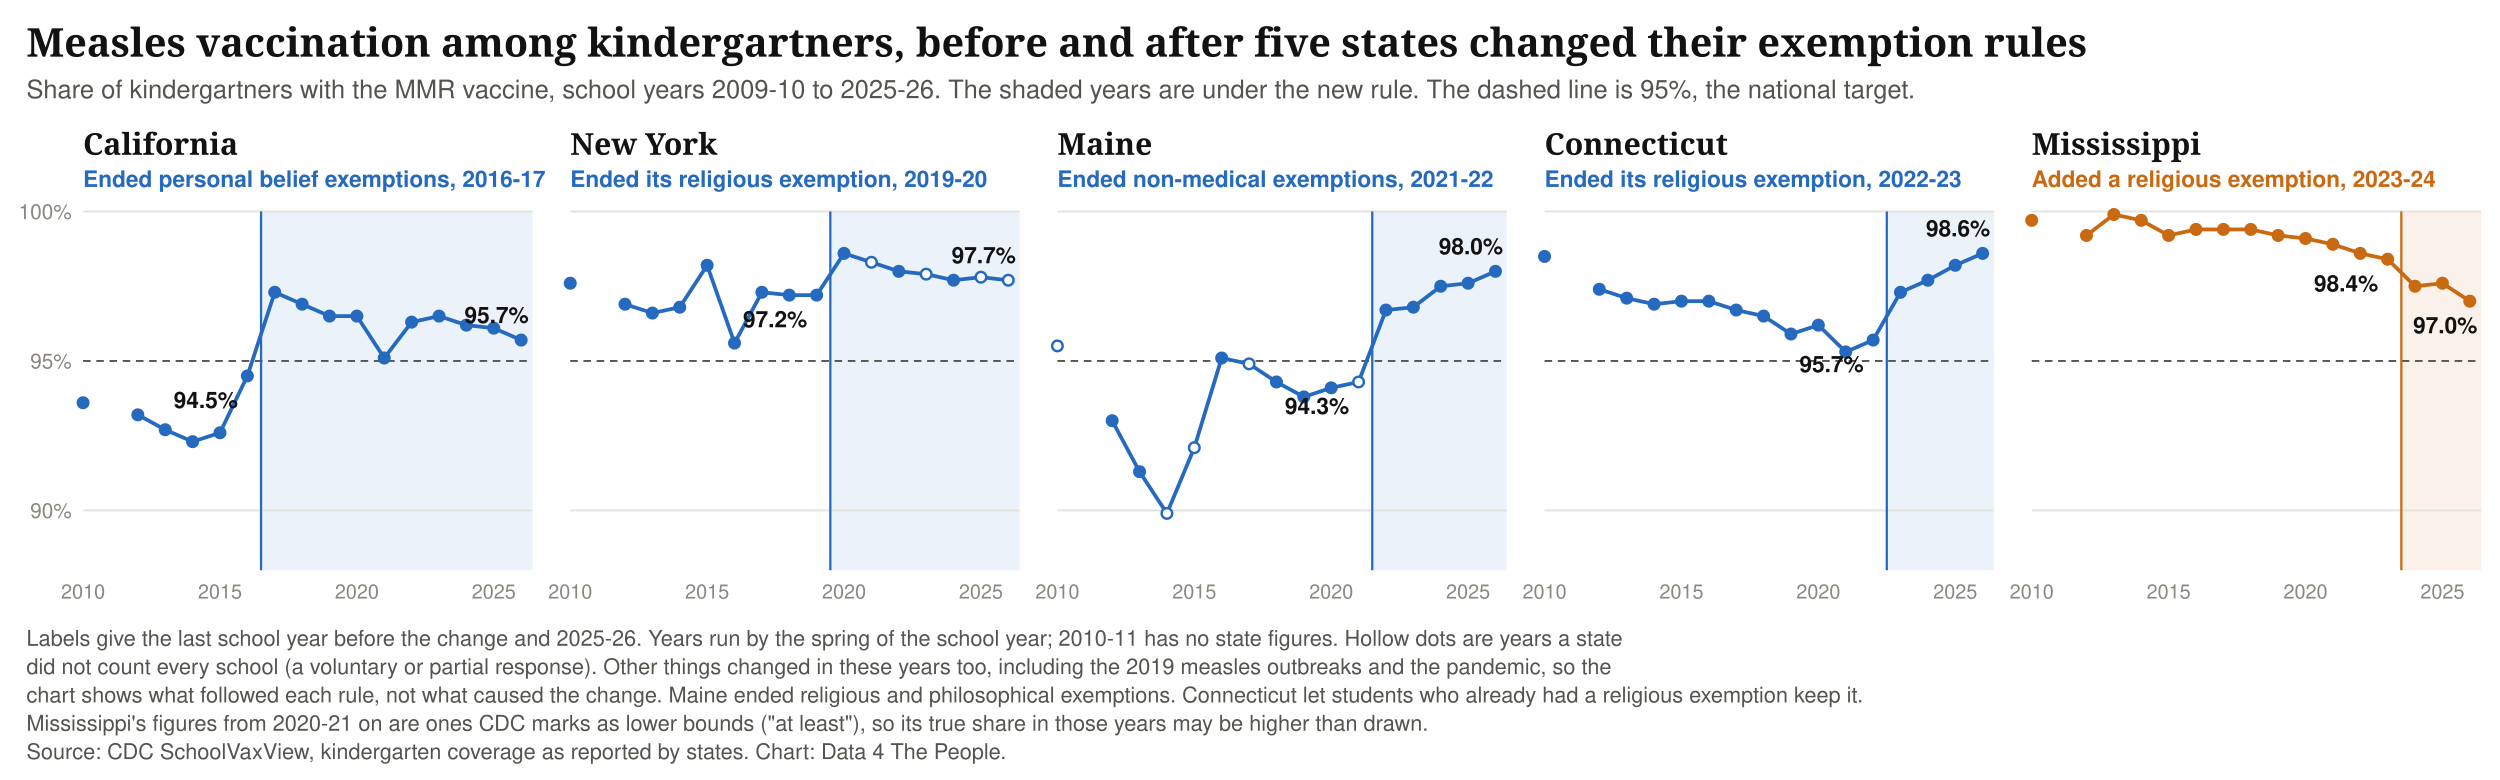
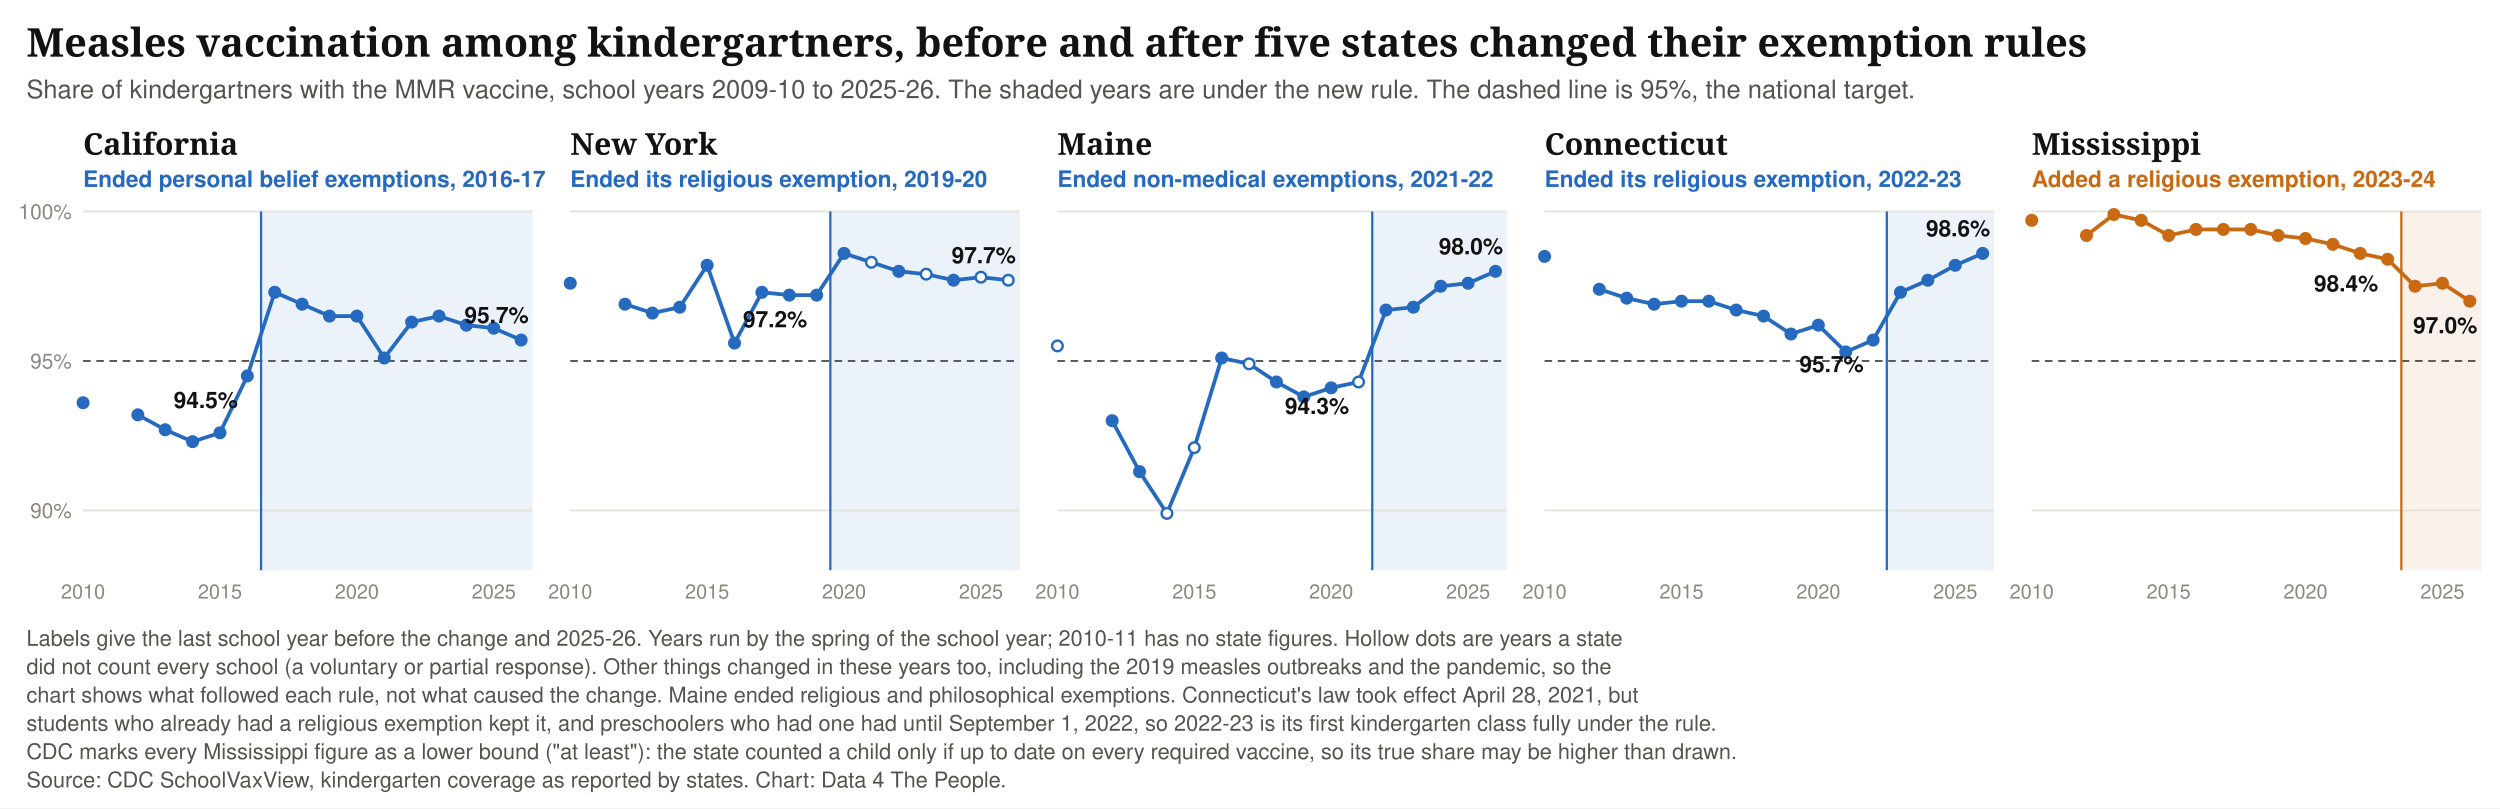
- <svg xmlns="http://www.w3.org/2000/svg" viewBox="0 0 1324 413" width="1324" height="413" font-family="Helvetica Neue,Helvetica,Arial,sans-serif">
-   <rect width="1324" height="413" fill="#fff" />
+ <svg xmlns="http://www.w3.org/2000/svg" viewBox="0 0 1324 428" width="1324" height="428" font-family="Helvetica Neue,Helvetica,Arial,sans-serif">
+   <rect width="1324" height="428" fill="#fff" />
  <text x="14" y="30" font-family="Georgia,serif" font-weight="700" font-size="21" fill="#121212">Measles vaccination among kindergartners, before and after five states changed their exemption rules</text>
  <text x="14" y="52" font-size="13.5" fill="#55534e">Share of kindergartners with the MMR vaccine, school years 2009-10 to 2025-26. The shaded years are under the new rule. The dashed line is 95%, the national target.</text>
  <text x="44.0" y="82" font-family="Georgia,serif" font-weight="700" font-size="16" fill="#121212">California</text>
  <text x="44.0" y="99" font-size="12" fill="#256abf" font-weight="700">Ended personal belief exemptions, 2016-17</text>
  <rect x="138.25" y="112" width="143.75" height="190" fill="#256abf" opacity="0.09" />
  <line x1="44.0" x2="282.0" y1="270.333" y2="270.333" stroke="#e3e2dd" stroke-width="1" />
  <text x="38.0" y="274.333" text-anchor="end" font-size="11" fill="#8a8780">90%</text>
  <line x1="44.0" x2="282.0" y1="191.167" y2="191.167" stroke="#55534e" stroke-width="1" stroke-dasharray="4 3" />
  <text x="38.0" y="195.167" text-anchor="end" font-size="11" fill="#8a8780">95%</text>
  <line x1="44.0" x2="282.0" y1="112.0" y2="112.0" stroke="#e3e2dd" stroke-width="1" />
  <text x="38.0" y="116.0" text-anchor="end" font-size="11" fill="#8a8780">100%</text>
  <line x1="138.25" x2="138.25" y1="112" y2="302" stroke="#256abf" stroke-width="1.2" />
  <text x="44.0" y="317" text-anchor="middle" font-size="10.5" fill="#8a8780">2010</text>
  <text x="116.5" y="317" text-anchor="middle" font-size="10.5" fill="#8a8780">2015</text>
  <text x="189.0" y="317" text-anchor="middle" font-size="10.5" fill="#8a8780">2020</text>
  <text x="261.5" y="317" text-anchor="middle" font-size="10.5" fill="#8a8780">2025</text>
  <polyline points="44.0,213.3" fill="none" stroke="#256abf" stroke-width="2" />
  <polyline points="73.0,219.7 87.5,227.6 102.0,233.9 116.5,229.2 131.0,199.1 145.5,154.8 160.0,161.1 174.5,167.4 189.0,167.4 203.5,189.6 218.0,170.6 232.5,167.4 247.0,172.2 261.5,173.8 276.0,180.1" fill="none" stroke="#256abf" stroke-width="2" />
  <circle cx="44.0" cy="213.3" r="2.8" fill="#256abf" stroke="#256abf" stroke-width="1.3" />
  <circle cx="73.0" cy="219.7" r="2.8" fill="#256abf" stroke="#256abf" stroke-width="1.3" />
  <circle cx="87.5" cy="227.6" r="2.8" fill="#256abf" stroke="#256abf" stroke-width="1.3" />
  <circle cx="102.0" cy="233.9" r="2.8" fill="#256abf" stroke="#256abf" stroke-width="1.3" />
  <circle cx="116.5" cy="229.2" r="2.8" fill="#256abf" stroke="#256abf" stroke-width="1.3" />
  <circle cx="131.0" cy="199.1" r="2.8" fill="#256abf" stroke="#256abf" stroke-width="1.3" />
  <circle cx="145.5" cy="154.8" r="2.8" fill="#256abf" stroke="#256abf" stroke-width="1.3" />
  <circle cx="160.0" cy="161.1" r="2.8" fill="#256abf" stroke="#256abf" stroke-width="1.3" />
  <circle cx="174.5" cy="167.4" r="2.8" fill="#256abf" stroke="#256abf" stroke-width="1.3" />
  <circle cx="189.0" cy="167.4" r="2.8" fill="#256abf" stroke="#256abf" stroke-width="1.3" />
  <circle cx="203.5" cy="189.6" r="2.8" fill="#256abf" stroke="#256abf" stroke-width="1.3" />
  <circle cx="218.0" cy="170.6" r="2.8" fill="#256abf" stroke="#256abf" stroke-width="1.3" />
  <circle cx="232.5" cy="167.4" r="2.8" fill="#256abf" stroke="#256abf" stroke-width="1.3" />
  <circle cx="247.0" cy="172.2" r="2.8" fill="#256abf" stroke="#256abf" stroke-width="1.3" />
  <circle cx="261.5" cy="173.8" r="2.8" fill="#256abf" stroke="#256abf" stroke-width="1.3" />
  <circle cx="276.0" cy="180.1" r="2.8" fill="#256abf" stroke="#256abf" stroke-width="1.3" />
  <text x="126.0" y="216.083" text-anchor="end" font-size="12" font-weight="700" fill="#121212">94.5%</text>
  <text x="280.0" y="171.083" text-anchor="end" font-size="12" font-weight="700" fill="#121212">95.7%</text>
  <text x="302.0" y="82" font-family="Georgia,serif" font-weight="700" font-size="16" fill="#121212">New York</text>
  <text x="302.0" y="99" font-size="12" fill="#256abf" font-weight="700">Ended its religious exemption, 2019-20</text>
  <rect x="439.75" y="112" width="100.25" height="190" fill="#256abf" opacity="0.09" />
  <line x1="302.0" x2="540.0" y1="270.333" y2="270.333" stroke="#e3e2dd" stroke-width="1" />
  <line x1="302.0" x2="540.0" y1="191.167" y2="191.167" stroke="#55534e" stroke-width="1" stroke-dasharray="4 3" />
  <line x1="302.0" x2="540.0" y1="112.0" y2="112.0" stroke="#e3e2dd" stroke-width="1" />
  <line x1="439.75" x2="439.75" y1="112" y2="302" stroke="#256abf" stroke-width="1.2" />
  <text x="302.0" y="317" text-anchor="middle" font-size="10.5" fill="#8a8780">2010</text>
  <text x="374.5" y="317" text-anchor="middle" font-size="10.5" fill="#8a8780">2015</text>
  <text x="447.0" y="317" text-anchor="middle" font-size="10.5" fill="#8a8780">2020</text>
  <text x="519.5" y="317" text-anchor="middle" font-size="10.5" fill="#8a8780">2025</text>
  <polyline points="302.0,150.0" fill="none" stroke="#256abf" stroke-width="2" />
  <polyline points="331.0,161.1 345.5,165.8 360.0,162.7 374.5,140.5 389.0,181.7 403.5,154.8 418.0,156.3 432.5,156.3 447.0,134.2 461.5,138.9 476.0,143.7 490.5,145.2 505.0,148.4 519.5,146.8 534.0,148.4" fill="none" stroke="#256abf" stroke-width="2" />
  <circle cx="302.0" cy="150.0" r="2.8" fill="#256abf" stroke="#256abf" stroke-width="1.3" />
  <circle cx="331.0" cy="161.1" r="2.8" fill="#256abf" stroke="#256abf" stroke-width="1.3" />
  <circle cx="345.5" cy="165.8" r="2.8" fill="#256abf" stroke="#256abf" stroke-width="1.3" />
  <circle cx="360.0" cy="162.7" r="2.8" fill="#256abf" stroke="#256abf" stroke-width="1.3" />
  <circle cx="374.5" cy="140.5" r="2.8" fill="#256abf" stroke="#256abf" stroke-width="1.3" />
  <circle cx="389.0" cy="181.7" r="2.8" fill="#256abf" stroke="#256abf" stroke-width="1.3" />
  <circle cx="403.5" cy="154.8" r="2.8" fill="#256abf" stroke="#256abf" stroke-width="1.3" />
  <circle cx="418.0" cy="156.3" r="2.8" fill="#256abf" stroke="#256abf" stroke-width="1.3" />
  <circle cx="432.5" cy="156.3" r="2.8" fill="#256abf" stroke="#256abf" stroke-width="1.3" />
  <circle cx="447.0" cy="134.2" r="2.8" fill="#256abf" stroke="#256abf" stroke-width="1.3" />
  <circle cx="461.5" cy="138.9" r="2.8" fill="#fff" stroke="#256abf" stroke-width="1.3" />
  <circle cx="476.0" cy="143.7" r="2.8" fill="#256abf" stroke="#256abf" stroke-width="1.3" />
  <circle cx="490.5" cy="145.2" r="2.8" fill="#fff" stroke="#256abf" stroke-width="1.3" />
  <circle cx="505.0" cy="148.4" r="2.8" fill="#256abf" stroke="#256abf" stroke-width="1.3" />
  <circle cx="519.5" cy="146.8" r="2.8" fill="#fff" stroke="#256abf" stroke-width="1.3" />
  <circle cx="534.0" cy="148.4" r="2.8" fill="#fff" stroke="#256abf" stroke-width="1.3" />
  <text x="427.5" y="173.333" text-anchor="end" font-size="12" font-weight="700" fill="#121212">97.2%</text>
  <text x="538.0" y="139.417" text-anchor="end" font-size="12" font-weight="700" fill="#121212">97.7%</text>
  <text x="560.0" y="82" font-family="Georgia,serif" font-weight="700" font-size="16" fill="#121212">Maine</text>
  <text x="560.0" y="99" font-size="12" fill="#256abf" font-weight="700">Ended non-medical exemptions, 2021-22</text>
  <rect x="726.75" y="112" width="71.25" height="190" fill="#256abf" opacity="0.09" />
  <line x1="560.0" x2="798.0" y1="270.333" y2="270.333" stroke="#e3e2dd" stroke-width="1" />
  <line x1="560.0" x2="798.0" y1="191.167" y2="191.167" stroke="#55534e" stroke-width="1" stroke-dasharray="4 3" />
  <line x1="560.0" x2="798.0" y1="112.0" y2="112.0" stroke="#e3e2dd" stroke-width="1" />
  <line x1="726.75" x2="726.75" y1="112" y2="302" stroke="#256abf" stroke-width="1.2" />
  <text x="560.0" y="317" text-anchor="middle" font-size="10.5" fill="#8a8780">2010</text>
  <text x="632.5" y="317" text-anchor="middle" font-size="10.5" fill="#8a8780">2015</text>
  <text x="705.0" y="317" text-anchor="middle" font-size="10.5" fill="#8a8780">2020</text>
  <text x="777.5" y="317" text-anchor="middle" font-size="10.5" fill="#8a8780">2025</text>
  <polyline points="560.0,183.2" fill="none" stroke="#256abf" stroke-width="2" />
  <polyline points="589.0,222.8 603.5,249.8 618.0,271.9 632.5,237.1 647.0,189.6 661.5,192.7 676.0,202.3 690.5,210.2 705.0,205.4 719.5,202.3 734.0,164.2 748.5,162.7 763.0,151.6 777.5,150.0 792.0,143.7" fill="none" stroke="#256abf" stroke-width="2" />
  <circle cx="560.0" cy="183.2" r="2.8" fill="#fff" stroke="#256abf" stroke-width="1.3" />
  <circle cx="589.0" cy="222.8" r="2.8" fill="#256abf" stroke="#256abf" stroke-width="1.3" />
  <circle cx="603.5" cy="249.8" r="2.8" fill="#256abf" stroke="#256abf" stroke-width="1.3" />
  <circle cx="618.0" cy="271.9" r="2.8" fill="#fff" stroke="#256abf" stroke-width="1.3" />
  <circle cx="632.5" cy="237.1" r="2.8" fill="#fff" stroke="#256abf" stroke-width="1.3" />
  <circle cx="647.0" cy="189.6" r="2.8" fill="#256abf" stroke="#256abf" stroke-width="1.3" />
  <circle cx="661.5" cy="192.7" r="2.8" fill="#fff" stroke="#256abf" stroke-width="1.3" />
  <circle cx="676.0" cy="202.3" r="2.8" fill="#256abf" stroke="#256abf" stroke-width="1.3" />
  <circle cx="690.5" cy="210.2" r="2.8" fill="#256abf" stroke="#256abf" stroke-width="1.3" />
  <circle cx="705.0" cy="205.4" r="2.8" fill="#256abf" stroke="#256abf" stroke-width="1.3" />
  <circle cx="719.5" cy="202.3" r="2.8" fill="#fff" stroke="#256abf" stroke-width="1.3" />
  <circle cx="734.0" cy="164.2" r="2.8" fill="#256abf" stroke="#256abf" stroke-width="1.3" />
  <circle cx="748.5" cy="162.7" r="2.8" fill="#256abf" stroke="#256abf" stroke-width="1.3" />
  <circle cx="763.0" cy="151.6" r="2.8" fill="#256abf" stroke="#256abf" stroke-width="1.3" />
  <circle cx="777.5" cy="150.0" r="2.8" fill="#256abf" stroke="#256abf" stroke-width="1.3" />
  <circle cx="792.0" cy="143.7" r="2.8" fill="#256abf" stroke="#256abf" stroke-width="1.3" />
  <text x="714.5" y="219.25" text-anchor="end" font-size="12" font-weight="700" fill="#121212">94.3%</text>
  <text x="796.0" y="134.667" text-anchor="end" font-size="12" font-weight="700" fill="#121212">98.0%</text>
  <text x="818.0" y="82" font-family="Georgia,serif" font-weight="700" font-size="16" fill="#121212">Connecticut</text>
  <text x="818.0" y="99" font-size="12" fill="#256abf" font-weight="700">Ended its religious exemption, 2022-23</text>
  <rect x="999.25" y="112" width="56.75" height="190" fill="#256abf" opacity="0.09" />
  <line x1="818.0" x2="1056.0" y1="270.333" y2="270.333" stroke="#e3e2dd" stroke-width="1" />
  <line x1="818.0" x2="1056.0" y1="191.167" y2="191.167" stroke="#55534e" stroke-width="1" stroke-dasharray="4 3" />
  <line x1="818.0" x2="1056.0" y1="112.0" y2="112.0" stroke="#e3e2dd" stroke-width="1" />
  <line x1="999.25" x2="999.25" y1="112" y2="302" stroke="#256abf" stroke-width="1.2" />
  <text x="818.0" y="317" text-anchor="middle" font-size="10.5" fill="#8a8780">2010</text>
  <text x="890.5" y="317" text-anchor="middle" font-size="10.5" fill="#8a8780">2015</text>
  <text x="963.0" y="317" text-anchor="middle" font-size="10.5" fill="#8a8780">2020</text>
  <text x="1035.5" y="317" text-anchor="middle" font-size="10.5" fill="#8a8780">2025</text>
  <polyline points="818.0,135.8" fill="none" stroke="#256abf" stroke-width="2" />
  <polyline points="847.0,153.2 861.5,157.9 876.0,161.1 890.5,159.5 905.0,159.5 919.5,164.2 934.0,167.4 948.5,176.9 963.0,172.2 977.5,186.4 992.0,180.1 1006.5,154.8 1021.0,148.4 1035.5,140.5 1050.0,134.2" fill="none" stroke="#256abf" stroke-width="2" />
  <circle cx="818.0" cy="135.8" r="2.8" fill="#256abf" stroke="#256abf" stroke-width="1.3" />
  <circle cx="847.0" cy="153.2" r="2.8" fill="#256abf" stroke="#256abf" stroke-width="1.3" />
  <circle cx="861.5" cy="157.9" r="2.8" fill="#256abf" stroke="#256abf" stroke-width="1.3" />
  <circle cx="876.0" cy="161.1" r="2.8" fill="#256abf" stroke="#256abf" stroke-width="1.3" />
  <circle cx="890.5" cy="159.5" r="2.8" fill="#256abf" stroke="#256abf" stroke-width="1.3" />
  <circle cx="905.0" cy="159.5" r="2.8" fill="#256abf" stroke="#256abf" stroke-width="1.3" />
  <circle cx="919.5" cy="164.2" r="2.8" fill="#256abf" stroke="#256abf" stroke-width="1.3" />
  <circle cx="934.0" cy="167.4" r="2.8" fill="#256abf" stroke="#256abf" stroke-width="1.3" />
  <circle cx="948.5" cy="176.9" r="2.8" fill="#256abf" stroke="#256abf" stroke-width="1.3" />
  <circle cx="963.0" cy="172.2" r="2.8" fill="#256abf" stroke="#256abf" stroke-width="1.3" />
  <circle cx="977.5" cy="186.4" r="2.8" fill="#256abf" stroke="#256abf" stroke-width="1.3" />
  <circle cx="992.0" cy="180.1" r="2.8" fill="#256abf" stroke="#256abf" stroke-width="1.3" />
  <circle cx="1006.5" cy="154.8" r="2.8" fill="#256abf" stroke="#256abf" stroke-width="1.3" />
  <circle cx="1021.0" cy="148.4" r="2.8" fill="#256abf" stroke="#256abf" stroke-width="1.3" />
  <circle cx="1035.5" cy="140.5" r="2.8" fill="#256abf" stroke="#256abf" stroke-width="1.3" />
  <circle cx="1050.0" cy="134.2" r="2.8" fill="#256abf" stroke="#256abf" stroke-width="1.3" />
  <text x="987.0" y="197.083" text-anchor="end" font-size="12" font-weight="700" fill="#121212">95.7%</text>
  <text x="1054.0" y="125.167" text-anchor="end" font-size="12" font-weight="700" fill="#121212">98.6%</text>
  <text x="1076.0" y="82" font-family="Georgia,serif" font-weight="700" font-size="16" fill="#121212">Mississippi</text>
  <text x="1076.0" y="99" font-size="12" fill="#c96a12" font-weight="700">Added a religious exemption, 2023-24</text>
  <rect x="1271.75" y="112" width="42.25" height="190" fill="#c96a12" opacity="0.09" />
  <line x1="1076.0" x2="1314.0" y1="270.333" y2="270.333" stroke="#e3e2dd" stroke-width="1" />
  <line x1="1076.0" x2="1314.0" y1="191.167" y2="191.167" stroke="#55534e" stroke-width="1" stroke-dasharray="4 3" />
  <line x1="1076.0" x2="1314.0" y1="112.0" y2="112.0" stroke="#e3e2dd" stroke-width="1" />
  <line x1="1271.75" x2="1271.75" y1="112" y2="302" stroke="#c96a12" stroke-width="1.2" />
  <text x="1076.0" y="317" text-anchor="middle" font-size="10.5" fill="#8a8780">2010</text>
  <text x="1148.5" y="317" text-anchor="middle" font-size="10.5" fill="#8a8780">2015</text>
  <text x="1221.0" y="317" text-anchor="middle" font-size="10.5" fill="#8a8780">2020</text>
  <text x="1293.5" y="317" text-anchor="middle" font-size="10.5" fill="#8a8780">2025</text>
  <polyline points="1076.0,116.7" fill="none" stroke="#c96a12" stroke-width="2" />
  <polyline points="1105.0,124.7 1119.5,113.6 1134.0,116.7 1148.5,124.7 1163.0,121.5 1177.5,121.5 1192.0,121.5 1206.5,124.7 1221.0,126.3 1235.5,129.4 1250.0,134.2 1264.5,137.3 1279.0,151.6 1293.5,150.0 1308.0,159.5" fill="none" stroke="#c96a12" stroke-width="2" />
  <circle cx="1076.0" cy="116.7" r="2.8" fill="#c96a12" stroke="#c96a12" stroke-width="1.3" />
  <circle cx="1105.0" cy="124.7" r="2.8" fill="#c96a12" stroke="#c96a12" stroke-width="1.3" />
  <circle cx="1119.5" cy="113.6" r="2.8" fill="#c96a12" stroke="#c96a12" stroke-width="1.3" />
  <circle cx="1134.0" cy="116.7" r="2.8" fill="#c96a12" stroke="#c96a12" stroke-width="1.3" />
  <circle cx="1148.5" cy="124.7" r="2.8" fill="#c96a12" stroke="#c96a12" stroke-width="1.3" />
  <circle cx="1163.0" cy="121.5" r="2.8" fill="#c96a12" stroke="#c96a12" stroke-width="1.3" />
  <circle cx="1177.5" cy="121.5" r="2.8" fill="#c96a12" stroke="#c96a12" stroke-width="1.3" />
  <circle cx="1192.0" cy="121.5" r="2.8" fill="#c96a12" stroke="#c96a12" stroke-width="1.3" />
  <circle cx="1206.5" cy="124.7" r="2.8" fill="#c96a12" stroke="#c96a12" stroke-width="1.3" />
  <circle cx="1221.0" cy="126.3" r="2.8" fill="#c96a12" stroke="#c96a12" stroke-width="1.3" />
  <circle cx="1235.5" cy="129.4" r="2.8" fill="#c96a12" stroke="#c96a12" stroke-width="1.3" />
  <circle cx="1250.0" cy="134.2" r="2.8" fill="#c96a12" stroke="#c96a12" stroke-width="1.3" />
  <circle cx="1264.5" cy="137.3" r="2.8" fill="#c96a12" stroke="#c96a12" stroke-width="1.3" />
  <circle cx="1279.0" cy="151.6" r="2.8" fill="#c96a12" stroke="#c96a12" stroke-width="1.3" />
  <circle cx="1293.5" cy="150.0" r="2.8" fill="#c96a12" stroke="#c96a12" stroke-width="1.3" />
  <circle cx="1308.0" cy="159.5" r="2.8" fill="#c96a12" stroke="#c96a12" stroke-width="1.3" />
  <text x="1259.5" y="154.333" text-anchor="end" font-size="12" font-weight="700" fill="#121212">98.4%</text>
  <text x="1312.0" y="176.5" text-anchor="end" font-size="12" font-weight="700" fill="#121212">97.0%</text>
  <text x="14" y="342" font-size="11.5" fill="#55534e">Labels give the last school year before the change and 2025-26. Years run by the spring of the school year; 2010-11 has no state figures. Hollow dots are years a state</text>
  <text x="14" y="357" font-size="11.5" fill="#55534e">did not count every school (a voluntary or partial response). Other things changed in these years too, including the 2019 measles outbreaks and the pandemic, so the</text>
-   <text x="14" y="372" font-size="11.5" fill="#55534e">chart shows what followed each rule, not what caused the change. Maine ended religious and philosophical exemptions. Connecticut let students who already had a religious exemption keep it.</text>
-   <text x="14" y="387" font-size="11.5" fill="#55534e">Mississippi's figures from 2020-21 on are ones CDC marks as lower bounds ("at least"), so its true share in those years may be higher than drawn.</text>
-   <text x="14" y="402" font-size="11.5" fill="#55534e">Source: CDC SchoolVaxView, kindergarten coverage as reported by states. Chart: Data 4 The People.</text>
+   <text x="14" y="372" font-size="11.5" fill="#55534e">chart shows what followed each rule, not what caused the change. Maine ended religious and philosophical exemptions. Connecticut's law took effect April 28, 2021, but</text>
+   <text x="14" y="387" font-size="11.5" fill="#55534e">students who already had a religious exemption kept it, and preschoolers who had one had until September 1, 2022, so 2022-23 is its first kindergarten class fully under the rule.</text>
+   <text x="14" y="402" font-size="11.5" fill="#55534e">CDC marks every Mississippi figure as a lower bound ("at least"): the state counted a child only if up to date on every required vaccine, so its true share may be higher than drawn.</text>
+   <text x="14" y="417" font-size="11.5" fill="#55534e">Source: CDC SchoolVaxView, kindergarten coverage as reported by states. Chart: Data 4 The People.</text>
</svg>
